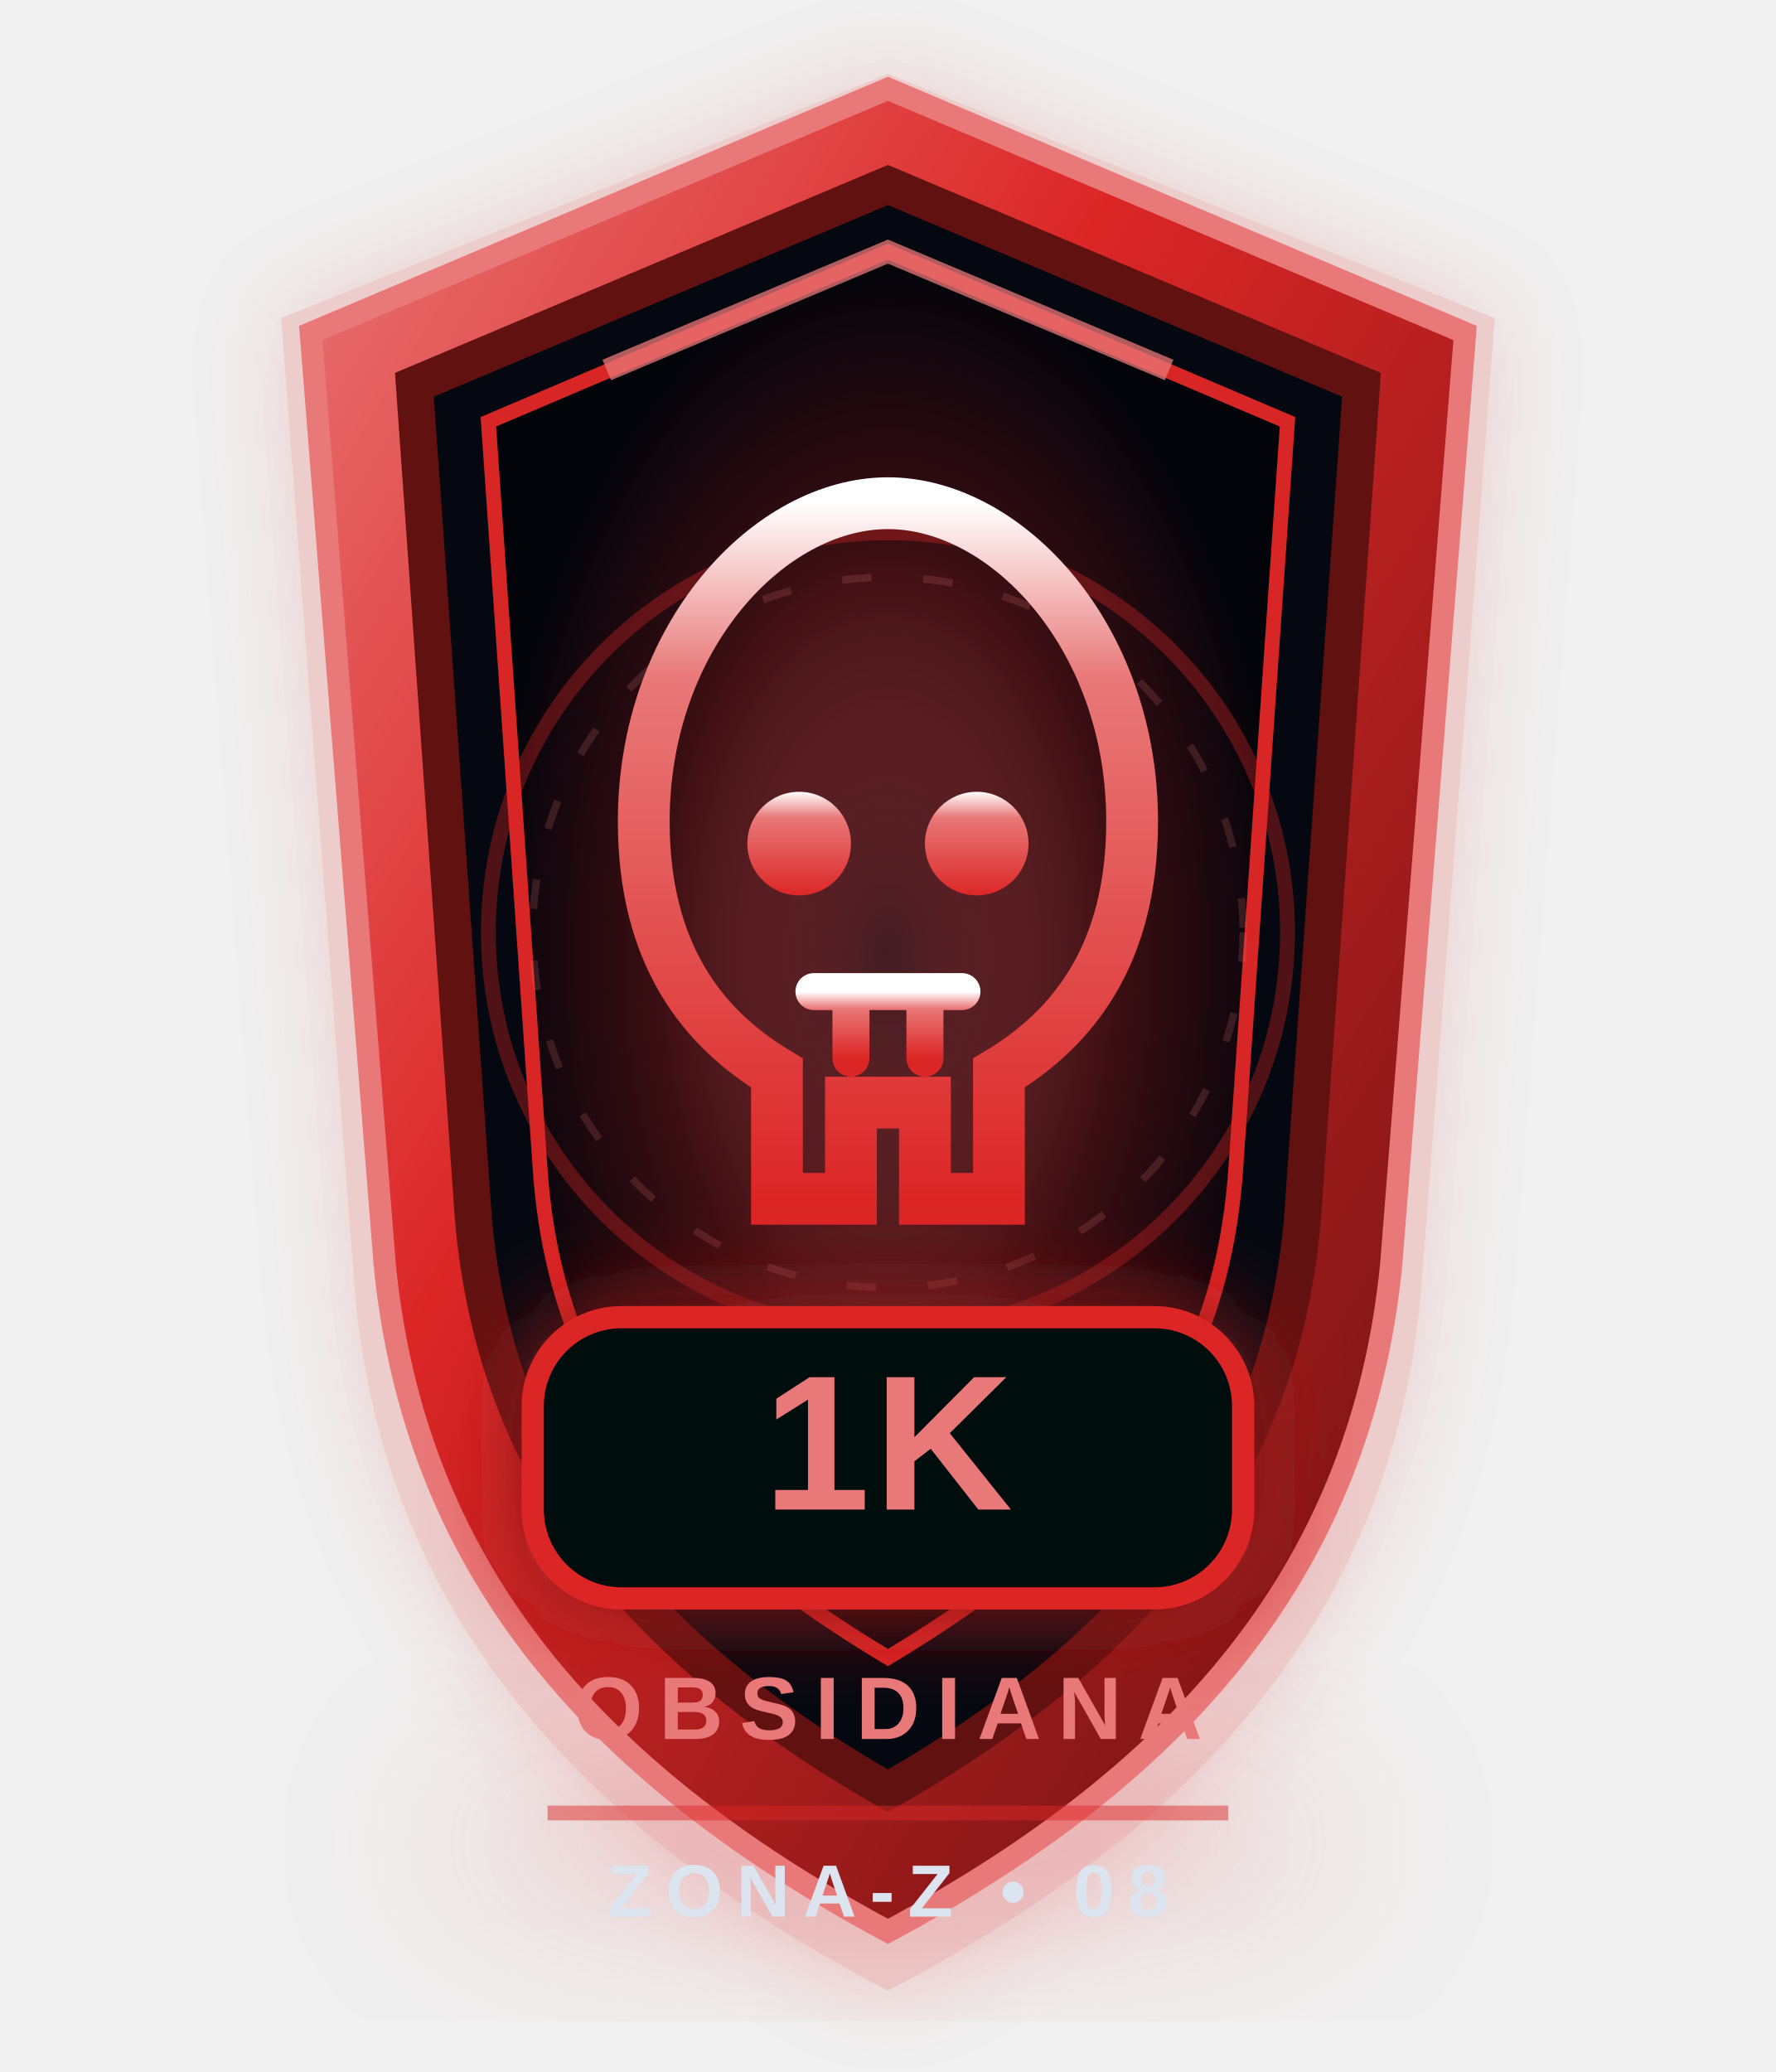
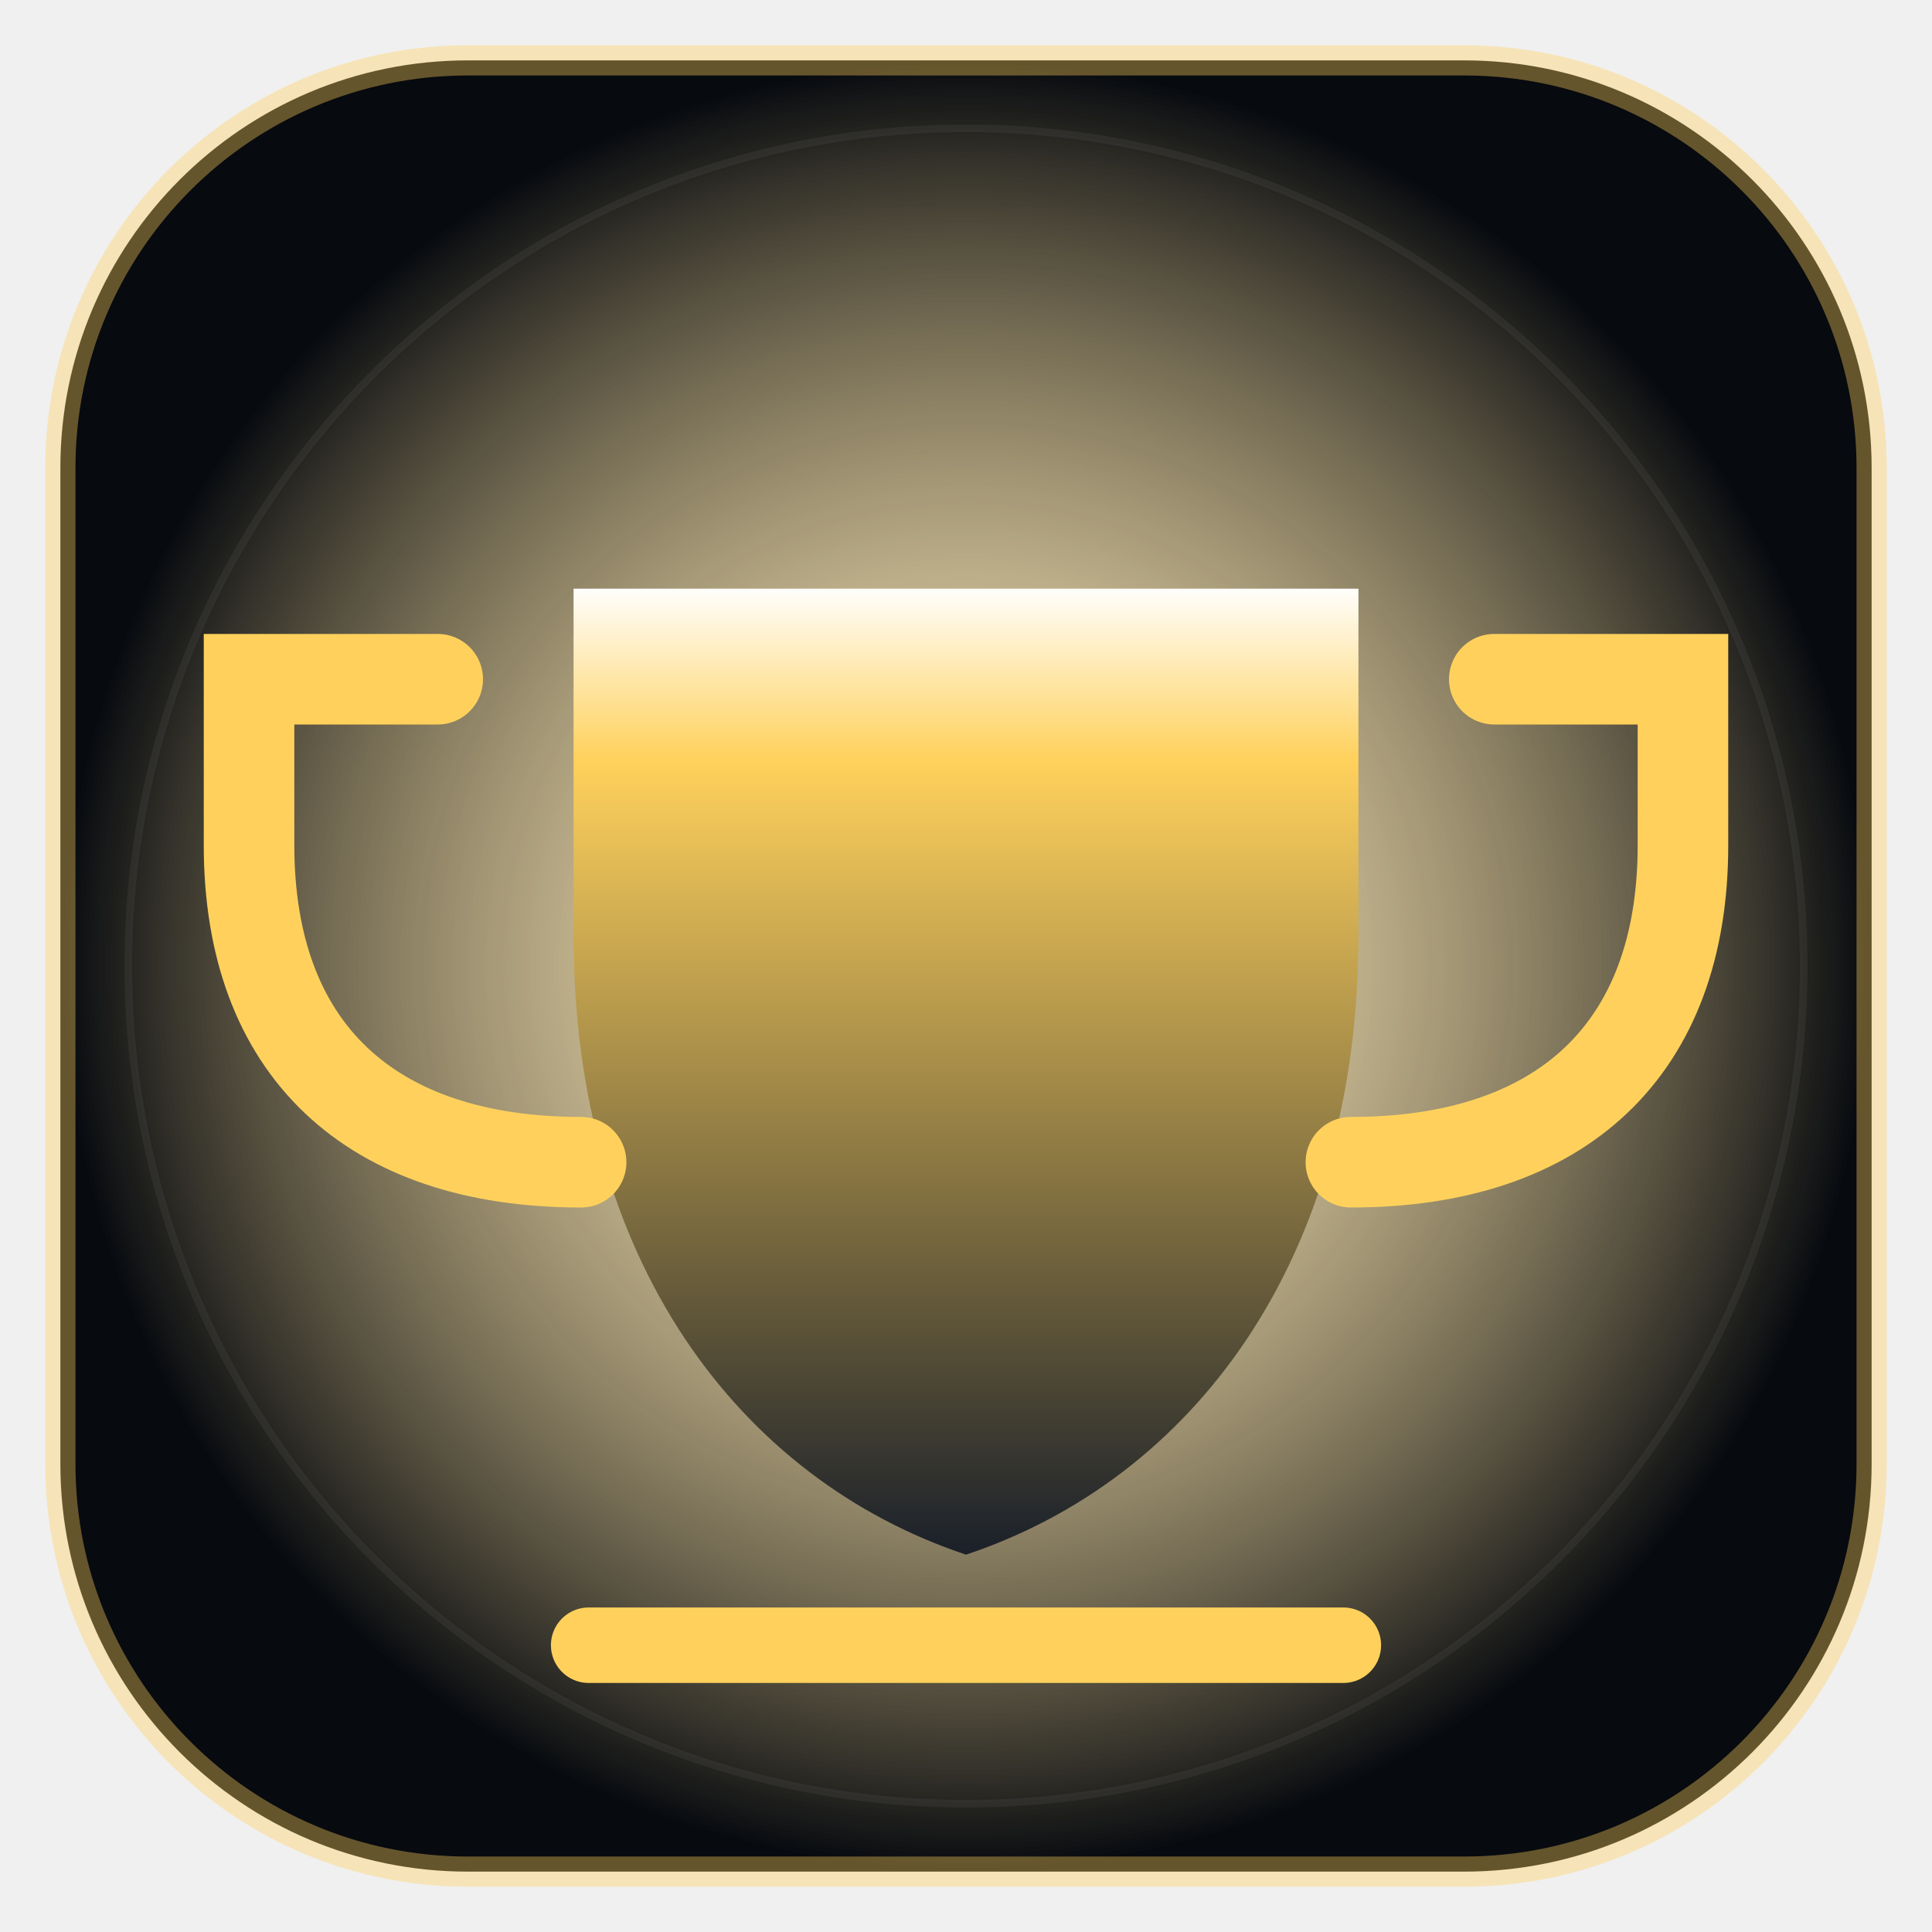
- <svg xmlns="http://www.w3.org/2000/svg" width="240" height="280" viewBox="0 0 240 280" role="img" aria-label="Apocalipse">
+ <svg xmlns="http://www.w3.org/2000/svg" viewBox="0 0 256 256">
  <defs>
-     <linearGradient id="shield" x1="0" y1="0" x2="1" y2="1">
-       <stop offset="0" stop-color="#e97878" />
-       <stop offset=".38" stop-color="#dc2626" />
-       <stop offset="1" stop-color="#621111" />
+     <linearGradient id="a" x2="0" y2="1">
+       <stop stop-color="#fff" />
+       <stop offset=".18" stop-color="#ffd15c" />
+       <stop offset="1" stop-color="#191f29" />
    </linearGradient>
-     <linearGradient id="glow" x1="0" y1="0" x2="0" y2="1">
-       <stop offset="0" stop-color="#fff" />
-       <stop offset=".25" stop-color="#e97878" />
-       <stop offset="1" stop-color="#dc2626" />
-     </linearGradient>
-     <radialGradient id="core">
-       <stop offset="0" stop-color="#e24d4d" stop-opacity=".28" />
-       <stop offset=".58" stop-color="#3f0e12" stop-opacity=".95" />
-       <stop offset="1" stop-color="#02040a" />
+     <radialGradient id="b">
+       <stop stop-color="#ffd15c" stop-opacity=".24" />
+       <stop offset="1" stop-color="#070a0f" />
    </radialGradient>
-     <filter id="shadow" x="-70%" y="-70%" width="240%" height="240%">
-       <feGaussianBlur stdDeviation="6" result="b" />
-       <feMerge>
-         <feMergeNode in="b" />
-         <feMergeNode in="SourceGraphic" />
-       </feMerge>
-     </filter>
-     <filter id="soft" x="-50%" y="-50%" width="200%" height="200%">
-       <feGaussianBlur stdDeviation="12" />
-     </filter>
  </defs>
-   <ellipse cx="120" cy="249" rx="62" ry="12" fill="#dc2626" opacity=".18" filter="url(#soft)" />
-   <path d="M120 10 202 43l-10 132c-4 43-30 72-72 94-42-22-68-51-72-94L38 43Z" fill="#dc2626" opacity=".18" filter="url(#shadow)" />
-   <path d="M120 12 198 45l-10 126c-4 40-27 68-68 90-41-22-64-50-68-90L42 45Z" fill="url(#shield)" stroke="#e97878" stroke-width="3" />
-   <path d="M120 25 184 52l-8 113c-3 33-21 57-56 77-35-20-53-44-56-77L56 52Z" fill="#050810" stroke="#621111" stroke-width="5" />
-   <path d="M120 34 174 57l-7 101c-2 29-17 48-47 66-30-18-45-37-47-66L66 57Z" fill="url(#core)" stroke="#dc2626" stroke-width="2" opacity=".98" />
-   <path d="M82 50 120 34l38 16" fill="none" stroke="#e97878" stroke-width="3" opacity=".75" />
-   <circle cx="120" cy="126" r="54" fill="none" stroke="#dc2626" stroke-width="2" opacity=".35" />
-   <circle cx="120" cy="126" r="48" fill="none" stroke="#e97878" stroke-width="1" opacity=".18" stroke-dasharray="4 7" />
-   <g transform="translate(120 126)">
-     <path d="M-33-15c0-25 17-43 33-43s33 18 33 43c0 18-8 28-18 34v17h-10v-13h-10v13h-10V19c-10-6-18-16-18-34Z" fill="none" stroke="url(#glow)" stroke-width="7" />
-     <circle cx="-12" cy="-12" r="7" fill="url(#glow)" />
-     <circle cx="12" cy="-12" r="7" fill="url(#glow)" />
-     <path d="M-10 8h20M-5 8v9M5 8v9" stroke="url(#glow)" stroke-width="5" stroke-linecap="round" />
-   </g>
-   <g filter="url(#shadow)">
-     <rect x="72" y="178" width="96" height="38" rx="12" fill="#05070c" stroke="#dc2626" stroke-width="3" />
-     <text x="120" y="204" fill="#e97878" text-anchor="middle" font-family="Arial Black,Arial,sans-serif" font-size="26" font-weight="900" letter-spacing=".5">1K</text>
-   </g>
-   <text x="120" y="235" fill="#e97878" text-anchor="middle" font-family="Arial,Helvetica,sans-serif" font-size="12" font-weight="900" letter-spacing="2.2">OBSIDIANA</text>
-   <path d="M74 245h92" stroke="#dc2626" stroke-width="2" opacity=".48" />
-   <text x="120" y="259" fill="#dbe4ef" text-anchor="middle" font-family="Arial,Helvetica,sans-serif" font-size="10" font-weight="800" letter-spacing="1.8">ZONA-Z • 08</text>
+   <rect x="8" y="8" width="240" height="240" rx="54" fill="url(#b)" stroke="#ffd15c" stroke-opacity=".38" stroke-width="4" />
+   <path d="M76 78h104v46c0 43-22 72-52 82-30-10-52-39-52-82z" fill="url(#a)" />
+   <path d="M58 90H33v22c0 27 16 42 44 42M198 90h25v22c0 27-16 42-44 42" fill="none" stroke="#ffd15c" stroke-width="12" stroke-linecap="round" />
+   <path d="M78 218h100" stroke="#ffd15c" stroke-width="10" stroke-linecap="round" />
+   <circle cx="128" cy="128" r="111" fill="none" stroke="#fff" stroke-opacity=".05" />
</svg>
